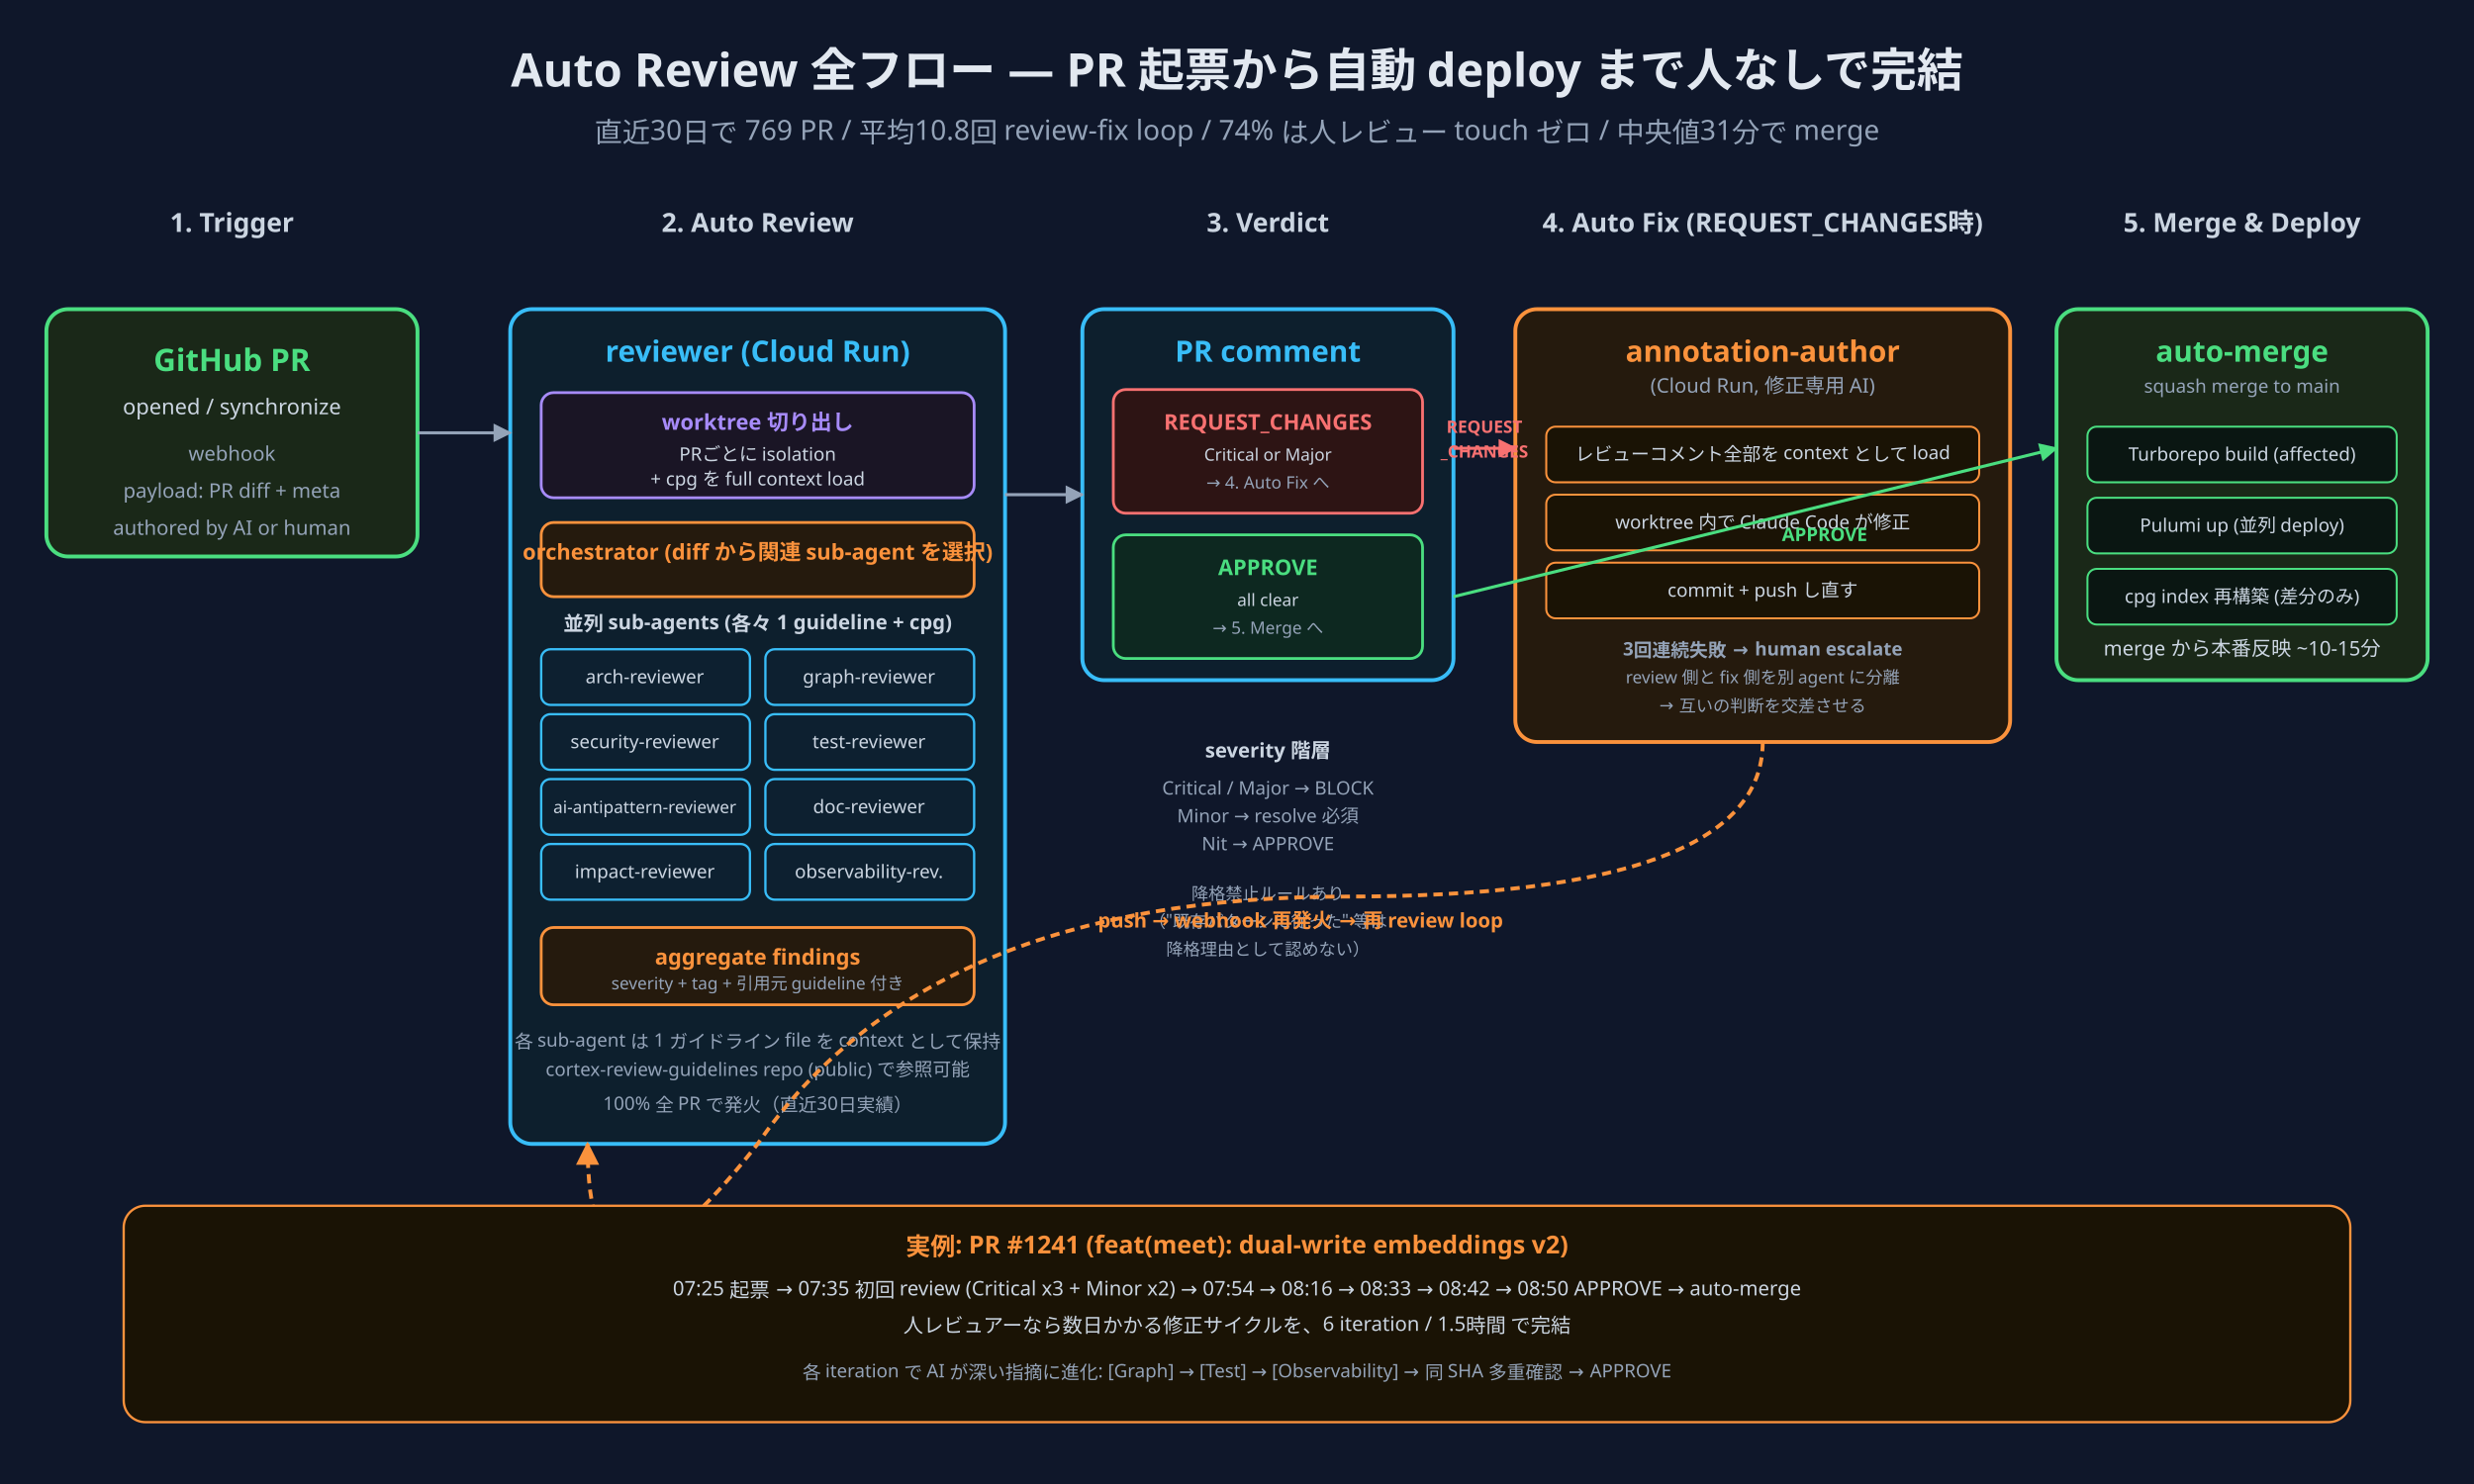
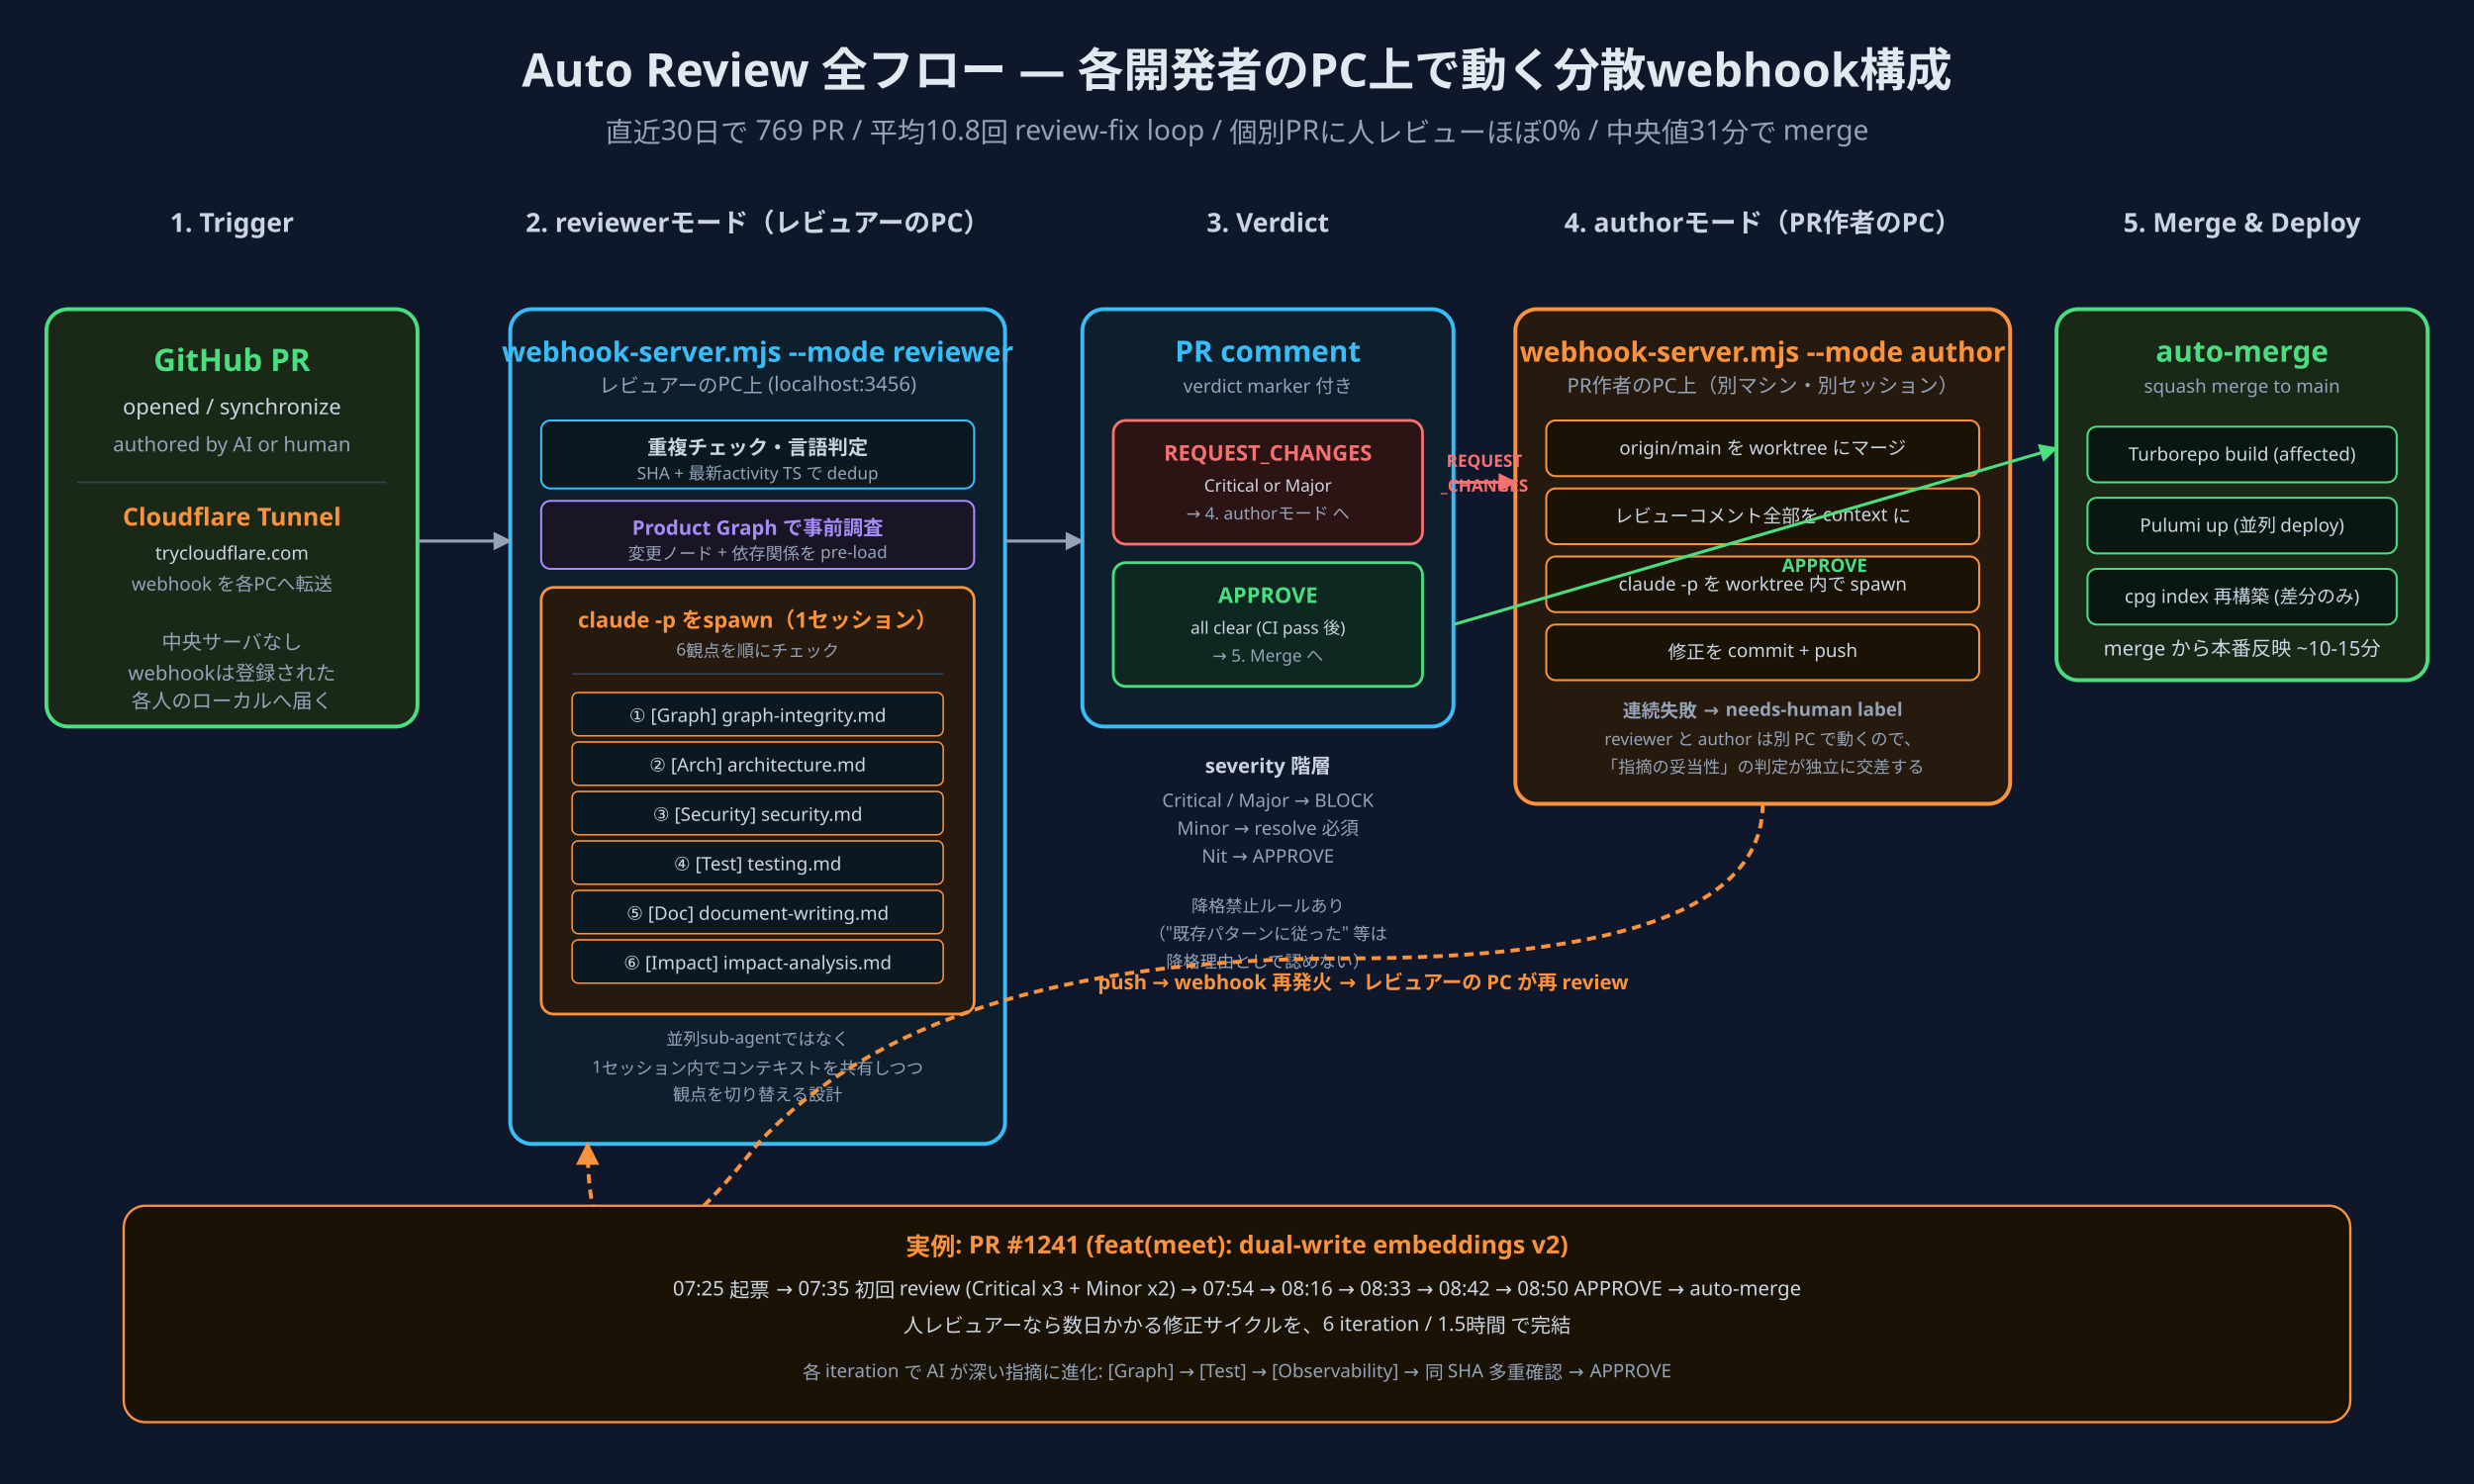
<svg xmlns="http://www.w3.org/2000/svg" width="1600" height="960" viewBox="0 0 1600 960">
  <rect width="1600" height="960" fill="#0f172a" />
  <defs>
    <marker id="a-94a3b8" viewBox="0 0 10 10" refX="9" refY="5" markerWidth="6" markerHeight="6" orient="auto-start-reverse">
      <path d="M 0 0 L 10 5 L 0 10 z" fill="#94a3b8" />
    </marker>
    <marker id="a-4ade80" viewBox="0 0 10 10" refX="9" refY="5" markerWidth="6" markerHeight="6" orient="auto-start-reverse">
      <path d="M 0 0 L 10 5 L 0 10 z" fill="#4ade80" />
    </marker>
    <marker id="a-38bdf8" viewBox="0 0 10 10" refX="9" refY="5" markerWidth="6" markerHeight="6" orient="auto-start-reverse">
      <path d="M 0 0 L 10 5 L 0 10 z" fill="#38bdf8" />
    </marker>
    <marker id="a-fb923c" viewBox="0 0 10 10" refX="9" refY="5" markerWidth="6" markerHeight="6" orient="auto-start-reverse">
      <path d="M 0 0 L 10 5 L 0 10 z" fill="#fb923c" />
    </marker>
    <marker id="a-f87171" viewBox="0 0 10 10" refX="9" refY="5" markerWidth="6" markerHeight="6" orient="auto-start-reverse">
      <path d="M 0 0 L 10 5 L 0 10 z" fill="#f87171" />
    </marker>
  </defs>
-   <text x="800" y="56" font-size="30" fill="#e2e8f0" text-anchor="middle" font-weight="bold" font-family="Noto Sans JP, sans-serif">Auto Review 全フロー — PR 起票から自動 deploy まで人なしで完結</text>
-   <text x="800" y="92" font-size="18" fill="#94a3b8" text-anchor="middle" font-family="Noto Sans JP, sans-serif">直近30日で 769 PR / 平均10.8回 review-fix loop / 74% は人レビュー touch ゼロ / 中央値31分で merge</text>
+   <text x="800" y="56" font-size="30" fill="#e2e8f0" text-anchor="middle" font-weight="bold" font-family="Noto Sans JP, sans-serif">Auto Review 全フロー — 各開発者のPC上で動く分散webhook構成</text>
+   <text x="800" y="92" font-size="18" fill="#94a3b8" text-anchor="middle" font-family="Noto Sans JP, sans-serif">直近30日で 769 PR / 平均10.8回 review-fix loop / 個別PRに人レビューほぼ0% / 中央値31分で merge</text>
  <g font-family="Noto Sans JP, sans-serif" font-size="17">
    <text x="150" y="150" fill="#cbd5e1" text-anchor="middle" font-weight="bold">1. Trigger</text>
-     <text x="490" y="150" fill="#cbd5e1" text-anchor="middle" font-weight="bold">2. Auto Review</text>
+     <text x="490" y="150" fill="#cbd5e1" text-anchor="middle" font-weight="bold">2. reviewerモード（レビュアーのPC）</text>
    <text x="820" y="150" fill="#cbd5e1" text-anchor="middle" font-weight="bold">3. Verdict</text>
-     <text x="1140" y="150" fill="#cbd5e1" text-anchor="middle" font-weight="bold">4. Auto Fix (REQUEST_CHANGES時)</text>
+     <text x="1140" y="150" fill="#cbd5e1" text-anchor="middle" font-weight="bold">4. authorモード（PR作者のPC）</text>
    <text x="1450" y="150" fill="#cbd5e1" text-anchor="middle" font-weight="bold">5. Merge &amp; Deploy</text>
  </g>
  <g font-family="Noto Sans JP, sans-serif">
-     <rect x="30" y="200" width="240" height="160" rx="14" fill="#1a2818" stroke="#4ade80" stroke-width="2.5" />
+     <rect x="30" y="200" width="240" height="270" rx="14" fill="#1a2818" stroke="#4ade80" stroke-width="2.5" />
    <text x="150" y="240" font-size="20" fill="#4ade80" text-anchor="middle" font-weight="bold">GitHub PR</text>
    <text x="150" y="268" font-size="14" fill="#cbd5e1" text-anchor="middle">opened / synchronize</text>
-     <text x="150" y="298" font-size="13" fill="#94a3b8" text-anchor="middle">webhook</text>
-     <text x="150" y="322" font-size="13" fill="#94a3b8" text-anchor="middle">payload: PR diff + meta</text>
-     <text x="150" y="346" font-size="13" fill="#94a3b8" text-anchor="middle">authored by AI or human</text>
+     <text x="150" y="292" font-size="13" fill="#94a3b8" text-anchor="middle">authored by AI or human</text>
+     <line x1="50" y1="312" x2="250" y2="312" stroke="#334155" stroke-width="1" />
+     <text x="150" y="340" font-size="16" fill="#fb923c" text-anchor="middle" font-weight="bold">Cloudflare Tunnel</text>
+     <text x="150" y="362" font-size="12" fill="#cbd5e1" text-anchor="middle">trycloudflare.com</text>
+     <text x="150" y="382" font-size="12" fill="#94a3b8" text-anchor="middle">webhook を各PCへ転送</text>
+     <text x="150" y="420" font-size="13" fill="#94a3b8" text-anchor="middle">中央サーバなし</text>
+     <text x="150" y="440" font-size="13" fill="#94a3b8" text-anchor="middle">webhookは登録された</text>
+     <text x="150" y="458" font-size="13" fill="#94a3b8" text-anchor="middle">各人のローカルへ届く</text>
  </g>
  <g font-family="Noto Sans JP, sans-serif">
    <rect x="330" y="200" width="320" height="540" rx="14" fill="#0d1f2d" stroke="#38bdf8" stroke-width="2.5" />
-     <text x="490" y="234" font-size="19" fill="#38bdf8" text-anchor="middle" font-weight="bold">reviewer (Cloud Run)</text>
-     <rect x="350" y="254" width="280" height="68" rx="8" fill="#1a1525" stroke="#a78bfa" stroke-width="1.8" />
-     <text x="490" y="278" font-size="14" fill="#a78bfa" text-anchor="middle" font-weight="bold">worktree 切り出し</text>
-     <text x="490" y="298" font-size="12" fill="#cbd5e1" text-anchor="middle">PRごとに isolation</text>
-     <text x="490" y="314" font-size="12" fill="#cbd5e1" text-anchor="middle">+ cpg を full context load</text>
-     <rect x="350" y="338" width="280" height="48" rx="8" fill="#251a0d" stroke="#fb923c" stroke-width="1.8" />
-     <text x="490" y="362" font-size="14" fill="#fb923c" text-anchor="middle" font-weight="bold">orchestrator (diff から関連 sub-agent を選択)</text>
-     <text x="490" y="378" font-size="11" fill="#94a3b8" text-anchor="middle" />
-     <text x="490" y="408" font-size="13" fill="#cbd5e1" text-anchor="middle" font-weight="bold">並列 sub-agents (各々 1 guideline + cpg)</text>
-     <rect x="350" y="420" width="135" height="36" rx="6" fill="#0d2030" stroke="#38bdf8" stroke-width="1.5" />
-     <text x="417" y="442" font-size="12" fill="#cbd5e1" text-anchor="middle">arch-reviewer</text>
-     <rect x="495" y="420" width="135" height="36" rx="6" fill="#0d2030" stroke="#38bdf8" stroke-width="1.5" />
-     <text x="562" y="442" font-size="12" fill="#cbd5e1" text-anchor="middle">graph-reviewer</text>
-     <rect x="350" y="462" width="135" height="36" rx="6" fill="#0d2030" stroke="#38bdf8" stroke-width="1.5" />
-     <text x="417" y="484" font-size="12" fill="#cbd5e1" text-anchor="middle">security-reviewer</text>
-     <rect x="495" y="462" width="135" height="36" rx="6" fill="#0d2030" stroke="#38bdf8" stroke-width="1.5" />
-     <text x="562" y="484" font-size="12" fill="#cbd5e1" text-anchor="middle">test-reviewer</text>
-     <rect x="350" y="504" width="135" height="36" rx="6" fill="#0d2030" stroke="#38bdf8" stroke-width="1.5" />
-     <text x="417" y="526" font-size="11" fill="#cbd5e1" text-anchor="middle">ai-antipattern-reviewer</text>
-     <rect x="495" y="504" width="135" height="36" rx="6" fill="#0d2030" stroke="#38bdf8" stroke-width="1.5" />
-     <text x="562" y="526" font-size="12" fill="#cbd5e1" text-anchor="middle">doc-reviewer</text>
-     <rect x="350" y="546" width="135" height="36" rx="6" fill="#0d2030" stroke="#38bdf8" stroke-width="1.5" />
-     <text x="417" y="568" font-size="12" fill="#cbd5e1" text-anchor="middle">impact-reviewer</text>
-     <rect x="495" y="546" width="135" height="36" rx="6" fill="#0d2030" stroke="#38bdf8" stroke-width="1.5" />
-     <text x="562" y="568" font-size="12" fill="#cbd5e1" text-anchor="middle">observability-rev.</text>
-     <rect x="350" y="600" width="280" height="50" rx="8" fill="#251a0d" stroke="#fb923c" stroke-width="1.8" />
-     <text x="490" y="624" font-size="14" fill="#fb923c" text-anchor="middle" font-weight="bold">aggregate findings</text>
-     <text x="490" y="640" font-size="11" fill="#94a3b8" text-anchor="middle">severity + tag + 引用元 guideline 付き</text>
-     <text x="490" y="678" font-size="12" fill="#94a3b8" text-anchor="middle">各 sub-agent は 1 ガイドライン file を context として保持</text>
-     <text x="490" y="696" font-size="12" fill="#94a3b8" text-anchor="middle">cortex-review-guidelines repo (public) で参照可能</text>
-     <text x="490" y="718" font-size="12" fill="#94a3b8" text-anchor="middle">100% 全 PR で発火（直近30日実績）</text>
+     <text x="490" y="234" font-size="18" fill="#38bdf8" text-anchor="middle" font-weight="bold">webhook-server.mjs --mode reviewer</text>
+     <text x="490" y="254" font-size="13" fill="#94a3b8" text-anchor="middle">レビュアーのPC上 (localhost:3456)</text>
+     <rect x="350" y="272" width="280" height="44" rx="6" fill="#0a1820" stroke="#38bdf8" stroke-width="1.3" />
+     <text x="490" y="294" font-size="13" fill="#cbd5e1" text-anchor="middle" font-weight="bold">重複チェック・言語判定</text>
+     <text x="490" y="310" font-size="11" fill="#94a3b8" text-anchor="middle">SHA + 最新activity TS で dedup</text>
+     <rect x="350" y="324" width="280" height="44" rx="6" fill="#1a1525" stroke="#a78bfa" stroke-width="1.3" />
+     <text x="490" y="346" font-size="13" fill="#a78bfa" text-anchor="middle" font-weight="bold">Product Graph で事前調査</text>
+     <text x="490" y="362" font-size="11" fill="#94a3b8" text-anchor="middle">変更ノード + 依存関係を pre-load</text>
+     <rect x="350" y="380" width="280" height="276" rx="8" fill="#251a0d" stroke="#fb923c" stroke-width="1.8" />
+     <text x="490" y="406" font-size="14" fill="#fb923c" text-anchor="middle" font-weight="bold">claude -p をspawn（1セッション）</text>
+     <text x="490" y="424" font-size="11" fill="#94a3b8" text-anchor="middle">6観点を順にチェック</text>
+     <line x1="370" y1="436" x2="610" y2="436" stroke="#334155" stroke-width="1" />
+     <rect x="370" y="448" width="240" height="28" rx="4" fill="#0a1820" stroke="#fb923c" stroke-width="1" />
+     <text x="490" y="467" font-size="12" fill="#cbd5e1" text-anchor="middle">① [Graph] graph-integrity.md</text>
+     <rect x="370" y="480" width="240" height="28" rx="4" fill="#0a1820" stroke="#fb923c" stroke-width="1" />
+     <text x="490" y="499" font-size="12" fill="#cbd5e1" text-anchor="middle">② [Arch] architecture.md</text>
+     <rect x="370" y="512" width="240" height="28" rx="4" fill="#0a1820" stroke="#fb923c" stroke-width="1" />
+     <text x="490" y="531" font-size="12" fill="#cbd5e1" text-anchor="middle">③ [Security] security.md</text>
+     <rect x="370" y="544" width="240" height="28" rx="4" fill="#0a1820" stroke="#fb923c" stroke-width="1" />
+     <text x="490" y="563" font-size="12" fill="#cbd5e1" text-anchor="middle">④ [Test] testing.md</text>
+     <rect x="370" y="576" width="240" height="28" rx="4" fill="#0a1820" stroke="#fb923c" stroke-width="1" />
+     <text x="490" y="595" font-size="12" fill="#cbd5e1" text-anchor="middle">⑤ [Doc] document-writing.md</text>
+     <rect x="370" y="608" width="240" height="28" rx="4" fill="#0a1820" stroke="#fb923c" stroke-width="1" />
+     <text x="490" y="627" font-size="12" fill="#cbd5e1" text-anchor="middle">⑥ [Impact] impact-analysis.md</text>
+     <text x="490" y="676" font-size="11" fill="#94a3b8" text-anchor="middle">並列sub-agentではなく</text>
+     <text x="490" y="694" font-size="11" fill="#94a3b8" text-anchor="middle">1セッション内でコンテキストを共有しつつ</text>
+     <text x="490" y="712" font-size="11" fill="#94a3b8" text-anchor="middle">観点を切り替える設計</text>
  </g>
  <g font-family="Noto Sans JP, sans-serif">
-     <rect x="700" y="200" width="240" height="240" rx="14" fill="#0d1f2d" stroke="#38bdf8" stroke-width="2.5" />
+     <rect x="700" y="200" width="240" height="270" rx="14" fill="#0d1f2d" stroke="#38bdf8" stroke-width="2.5" />
    <text x="820" y="234" font-size="19" fill="#38bdf8" text-anchor="middle" font-weight="bold">PR comment</text>
-     <rect x="720" y="252" width="200" height="80" rx="8" fill="#2d1414" stroke="#f87171" stroke-width="1.8" />
-     <text x="820" y="278" font-size="14" fill="#f87171" text-anchor="middle" font-weight="bold">REQUEST_CHANGES</text>
-     <text x="820" y="298" font-size="11" fill="#cbd5e1" text-anchor="middle">Critical or Major</text>
-     <text x="820" y="316" font-size="11" fill="#94a3b8" text-anchor="middle">→ 4. Auto Fix へ</text>
-     <rect x="720" y="346" width="200" height="80" rx="8" fill="#0d2820" stroke="#4ade80" stroke-width="1.8" />
-     <text x="820" y="372" font-size="14" fill="#4ade80" text-anchor="middle" font-weight="bold">APPROVE</text>
-     <text x="820" y="392" font-size="11" fill="#cbd5e1" text-anchor="middle">all clear</text>
-     <text x="820" y="410" font-size="11" fill="#94a3b8" text-anchor="middle">→ 5. Merge へ</text>
+     <text x="820" y="254" font-size="12" fill="#94a3b8" text-anchor="middle">verdict marker 付き</text>
+     <rect x="720" y="272" width="200" height="80" rx="8" fill="#2d1414" stroke="#f87171" stroke-width="1.8" />
+     <text x="820" y="298" font-size="14" fill="#f87171" text-anchor="middle" font-weight="bold">REQUEST_CHANGES</text>
+     <text x="820" y="318" font-size="11" fill="#cbd5e1" text-anchor="middle">Critical or Major</text>
+     <text x="820" y="336" font-size="11" fill="#94a3b8" text-anchor="middle">→ 4. authorモード へ</text>
+     <rect x="720" y="364" width="200" height="80" rx="8" fill="#0d2820" stroke="#4ade80" stroke-width="1.8" />
+     <text x="820" y="390" font-size="14" fill="#4ade80" text-anchor="middle" font-weight="bold">APPROVE</text>
+     <text x="820" y="410" font-size="11" fill="#cbd5e1" text-anchor="middle">all clear (CI pass 後)</text>
+     <text x="820" y="428" font-size="11" fill="#94a3b8" text-anchor="middle">→ 5. Merge へ</text>
  </g>
  <g font-family="Noto Sans JP, sans-serif">
-     <text x="820" y="490" font-size="13" fill="#cbd5e1" text-anchor="middle" font-weight="bold">severity 階層</text>
-     <text x="820" y="514" font-size="12" fill="#94a3b8" text-anchor="middle">Critical / Major → BLOCK</text>
-     <text x="820" y="532" font-size="12" fill="#94a3b8" text-anchor="middle">Minor → resolve 必須</text>
-     <text x="820" y="550" font-size="12" fill="#94a3b8" text-anchor="middle">Nit → APPROVE</text>
-     <text x="820" y="582" font-size="11" fill="#94a3b8" text-anchor="middle">降格禁止ルールあり</text>
-     <text x="820" y="600" font-size="11" fill="#94a3b8" text-anchor="middle">（"既存パターンに従った" 等は</text>
-     <text x="820" y="618" font-size="11" fill="#94a3b8" text-anchor="middle"> 降格理由として認めない）</text>
+     <text x="820" y="500" font-size="13" fill="#cbd5e1" text-anchor="middle" font-weight="bold">severity 階層</text>
+     <text x="820" y="522" font-size="12" fill="#94a3b8" text-anchor="middle">Critical / Major → BLOCK</text>
+     <text x="820" y="540" font-size="12" fill="#94a3b8" text-anchor="middle">Minor → resolve 必須</text>
+     <text x="820" y="558" font-size="12" fill="#94a3b8" text-anchor="middle">Nit → APPROVE</text>
+     <text x="820" y="590" font-size="11" fill="#94a3b8" text-anchor="middle">降格禁止ルールあり</text>
+     <text x="820" y="608" font-size="11" fill="#94a3b8" text-anchor="middle">（"既存パターンに従った" 等は</text>
+     <text x="820" y="626" font-size="11" fill="#94a3b8" text-anchor="middle"> 降格理由として認めない）</text>
  </g>
  <g font-family="Noto Sans JP, sans-serif">
-     <rect x="980" y="200" width="320" height="280" rx="14" fill="#251a0d" stroke="#fb923c" stroke-width="2.5" />
-     <text x="1140" y="234" font-size="19" fill="#fb923c" text-anchor="middle" font-weight="bold">annotation-author</text>
-     <text x="1140" y="254" font-size="13" fill="#94a3b8" text-anchor="middle">(Cloud Run, 修正専用 AI)</text>
-     <rect x="1000" y="276" width="280" height="36" rx="6" fill="#1a1305" stroke="#fb923c" stroke-width="1.3" />
-     <text x="1140" y="298" font-size="12" fill="#cbd5e1" text-anchor="middle">レビューコメント全部を context として load</text>
-     <rect x="1000" y="320" width="280" height="36" rx="6" fill="#1a1305" stroke="#fb923c" stroke-width="1.3" />
-     <text x="1140" y="342" font-size="12" fill="#cbd5e1" text-anchor="middle">worktree 内で Claude Code が修正</text>
-     <rect x="1000" y="364" width="280" height="36" rx="6" fill="#1a1305" stroke="#fb923c" stroke-width="1.3" />
-     <text x="1140" y="386" font-size="12" fill="#cbd5e1" text-anchor="middle">commit + push し直す</text>
-     <text x="1140" y="424" font-size="12" fill="#94a3b8" text-anchor="middle" font-weight="bold">3回連続失敗 → human escalate</text>
-     <text x="1140" y="442" font-size="11" fill="#94a3b8" text-anchor="middle">review 側と fix 側を別 agent に分離</text>
-     <text x="1140" y="460" font-size="11" fill="#94a3b8" text-anchor="middle">→ 互いの判断を交差させる</text>
+     <rect x="980" y="200" width="320" height="320" rx="14" fill="#251a0d" stroke="#fb923c" stroke-width="2.5" />
+     <text x="1140" y="234" font-size="18" fill="#fb923c" text-anchor="middle" font-weight="bold">webhook-server.mjs --mode author</text>
+     <text x="1140" y="254" font-size="13" fill="#94a3b8" text-anchor="middle">PR作者のPC上（別マシン・別セッション）</text>
+     <rect x="1000" y="272" width="280" height="36" rx="6" fill="#1a1305" stroke="#fb923c" stroke-width="1.3" />
+     <text x="1140" y="294" font-size="12" fill="#cbd5e1" text-anchor="middle">origin/main を worktree にマージ</text>
+     <rect x="1000" y="316" width="280" height="36" rx="6" fill="#1a1305" stroke="#fb923c" stroke-width="1.3" />
+     <text x="1140" y="338" font-size="12" fill="#cbd5e1" text-anchor="middle">レビューコメント全部を context に</text>
+     <rect x="1000" y="360" width="280" height="36" rx="6" fill="#1a1305" stroke="#fb923c" stroke-width="1.3" />
+     <text x="1140" y="382" font-size="12" fill="#cbd5e1" text-anchor="middle">claude -p を worktree 内で spawn</text>
+     <rect x="1000" y="404" width="280" height="36" rx="6" fill="#1a1305" stroke="#fb923c" stroke-width="1.3" />
+     <text x="1140" y="426" font-size="12" fill="#cbd5e1" text-anchor="middle">修正を commit + push</text>
+     <text x="1140" y="464" font-size="12" fill="#94a3b8" text-anchor="middle" font-weight="bold">連続失敗 → needs-human label</text>
+     <text x="1140" y="482" font-size="11" fill="#94a3b8" text-anchor="middle">reviewer と author は別 PC で動くので、</text>
+     <text x="1140" y="500" font-size="11" fill="#94a3b8" text-anchor="middle">「指摘の妥当性」の判定が独立に交差する</text>
  </g>
-   <path d="M 1140 480 Q 1140 580 870 580 Q 600 580 490 740 Q 380 880 380 740" stroke="#fb923c" stroke-width="2.5" fill="none" stroke-dasharray="6 4" marker-end="url(#a-fb923c)" />
-   <text x="710" y="600" font-size="13" fill="#fb923c" font-family="Noto Sans JP, sans-serif" font-weight="bold">push → webhook 再発火 → 再 review loop</text>
+   <path d="M 1140 520 Q 1140 620 870 620 Q 600 620 490 740 Q 380 880 380 740" stroke="#fb923c" stroke-width="2.5" fill="none" stroke-dasharray="6 4" marker-end="url(#a-fb923c)" />
+   <text x="710" y="640" font-size="13" fill="#fb923c" font-family="Noto Sans JP, sans-serif" font-weight="bold">push → webhook 再発火 → レビュアーの PC が再 review</text>
  <g font-family="Noto Sans JP, sans-serif">
    <rect x="1330" y="200" width="240" height="240" rx="14" fill="#1a2818" stroke="#4ade80" stroke-width="2.5" />
    <text x="1450" y="234" font-size="19" fill="#4ade80" text-anchor="middle" font-weight="bold">auto-merge</text>
    <text x="1450" y="254" font-size="12" fill="#94a3b8" text-anchor="middle">squash merge to main</text>
    <rect x="1350" y="276" width="200" height="36" rx="6" fill="#0a1612" stroke="#4ade80" stroke-width="1.3" />
    <text x="1450" y="298" font-size="12" fill="#cbd5e1" text-anchor="middle">Turborepo build (affected)</text>
    <rect x="1350" y="322" width="200" height="36" rx="6" fill="#0a1612" stroke="#4ade80" stroke-width="1.3" />
    <text x="1450" y="344" font-size="12" fill="#cbd5e1" text-anchor="middle">Pulumi up (並列 deploy)</text>
    <rect x="1350" y="368" width="200" height="36" rx="6" fill="#0a1612" stroke="#4ade80" stroke-width="1.3" />
    <text x="1450" y="390" font-size="12" fill="#cbd5e1" text-anchor="middle">cpg index 再構築 (差分のみ)</text>
    <text x="1450" y="424" font-size="13" fill="#cbd5e1" text-anchor="middle">merge から本番反映 ~10-15分</text>
  </g>
-   <line x1="270" y1="280" x2="330" y2="280" stroke="#94a3b8" stroke-width="2" marker-end="url(#a-94a3b8)" />
-   <line x1="650" y1="320" x2="700" y2="320" stroke="#94a3b8" stroke-width="2" marker-end="url(#a-94a3b8)" />
-   <line x1="940" y1="290" x2="980" y2="290" stroke="#f87171" stroke-width="2" marker-end="url(#a-f87171)" />
-   <text x="960" y="280" font-size="11" fill="#f87171" text-anchor="middle" font-family="Noto Sans JP, sans-serif" font-weight="bold">REQUEST</text>
-   <text x="960" y="296" font-size="11" fill="#f87171" text-anchor="middle" font-family="Noto Sans JP, sans-serif" font-weight="bold">_CHANGES</text>
-   <line x1="940" y1="386" x2="1330" y2="290" stroke="#4ade80" stroke-width="2" marker-end="url(#a-4ade80)" />
-   <text x="1180" y="350" font-size="12" fill="#4ade80" text-anchor="middle" font-family="Noto Sans JP, sans-serif" font-weight="bold">APPROVE</text>
+   <line x1="270" y1="350" x2="330" y2="350" stroke="#94a3b8" stroke-width="2" marker-end="url(#a-94a3b8)" />
+   <line x1="650" y1="350" x2="700" y2="350" stroke="#94a3b8" stroke-width="2" marker-end="url(#a-94a3b8)" />
+   <line x1="940" y1="312" x2="980" y2="312" stroke="#f87171" stroke-width="2" marker-end="url(#a-f87171)" />
+   <text x="960" y="302" font-size="11" fill="#f87171" text-anchor="middle" font-family="Noto Sans JP, sans-serif" font-weight="bold">REQUEST</text>
+   <text x="960" y="318" font-size="11" fill="#f87171" text-anchor="middle" font-family="Noto Sans JP, sans-serif" font-weight="bold">_CHANGES</text>
+   <line x1="940" y1="404" x2="1330" y2="290" stroke="#4ade80" stroke-width="2" marker-end="url(#a-4ade80)" />
+   <text x="1180" y="370" font-size="12" fill="#4ade80" text-anchor="middle" font-family="Noto Sans JP, sans-serif" font-weight="bold">APPROVE</text>
  <g font-family="Noto Sans JP, sans-serif">
    <rect x="80" y="780" width="1440" height="140" rx="14" fill="#1a1305" stroke="#fb923c" stroke-width="1.5" />
    <text x="800" y="812" font-size="16" fill="#fb923c" text-anchor="middle" font-weight="bold">実例: PR #1241 (feat(meet): dual-write embeddings v2)</text>
    <text x="800" y="838" font-size="13" fill="#cbd5e1" text-anchor="middle">07:25 起票 → 07:35 初回 review (Critical x3 + Minor x2) → 07:54 → 08:16 → 08:33 → 08:42 → 08:50 APPROVE → auto-merge</text>
    <text x="800" y="862" font-size="13" fill="#cbd5e1" text-anchor="middle">人レビュアーなら数日かかる修正サイクルを、6 iteration / 1.5時間 で完結</text>
    <text x="800" y="892" font-size="12" fill="#94a3b8" text-anchor="middle">各 iteration で AI が深い指摘に進化: [Graph] → [Test] → [Observability] → 同 SHA 多重確認 → APPROVE</text>
  </g>
</svg>
